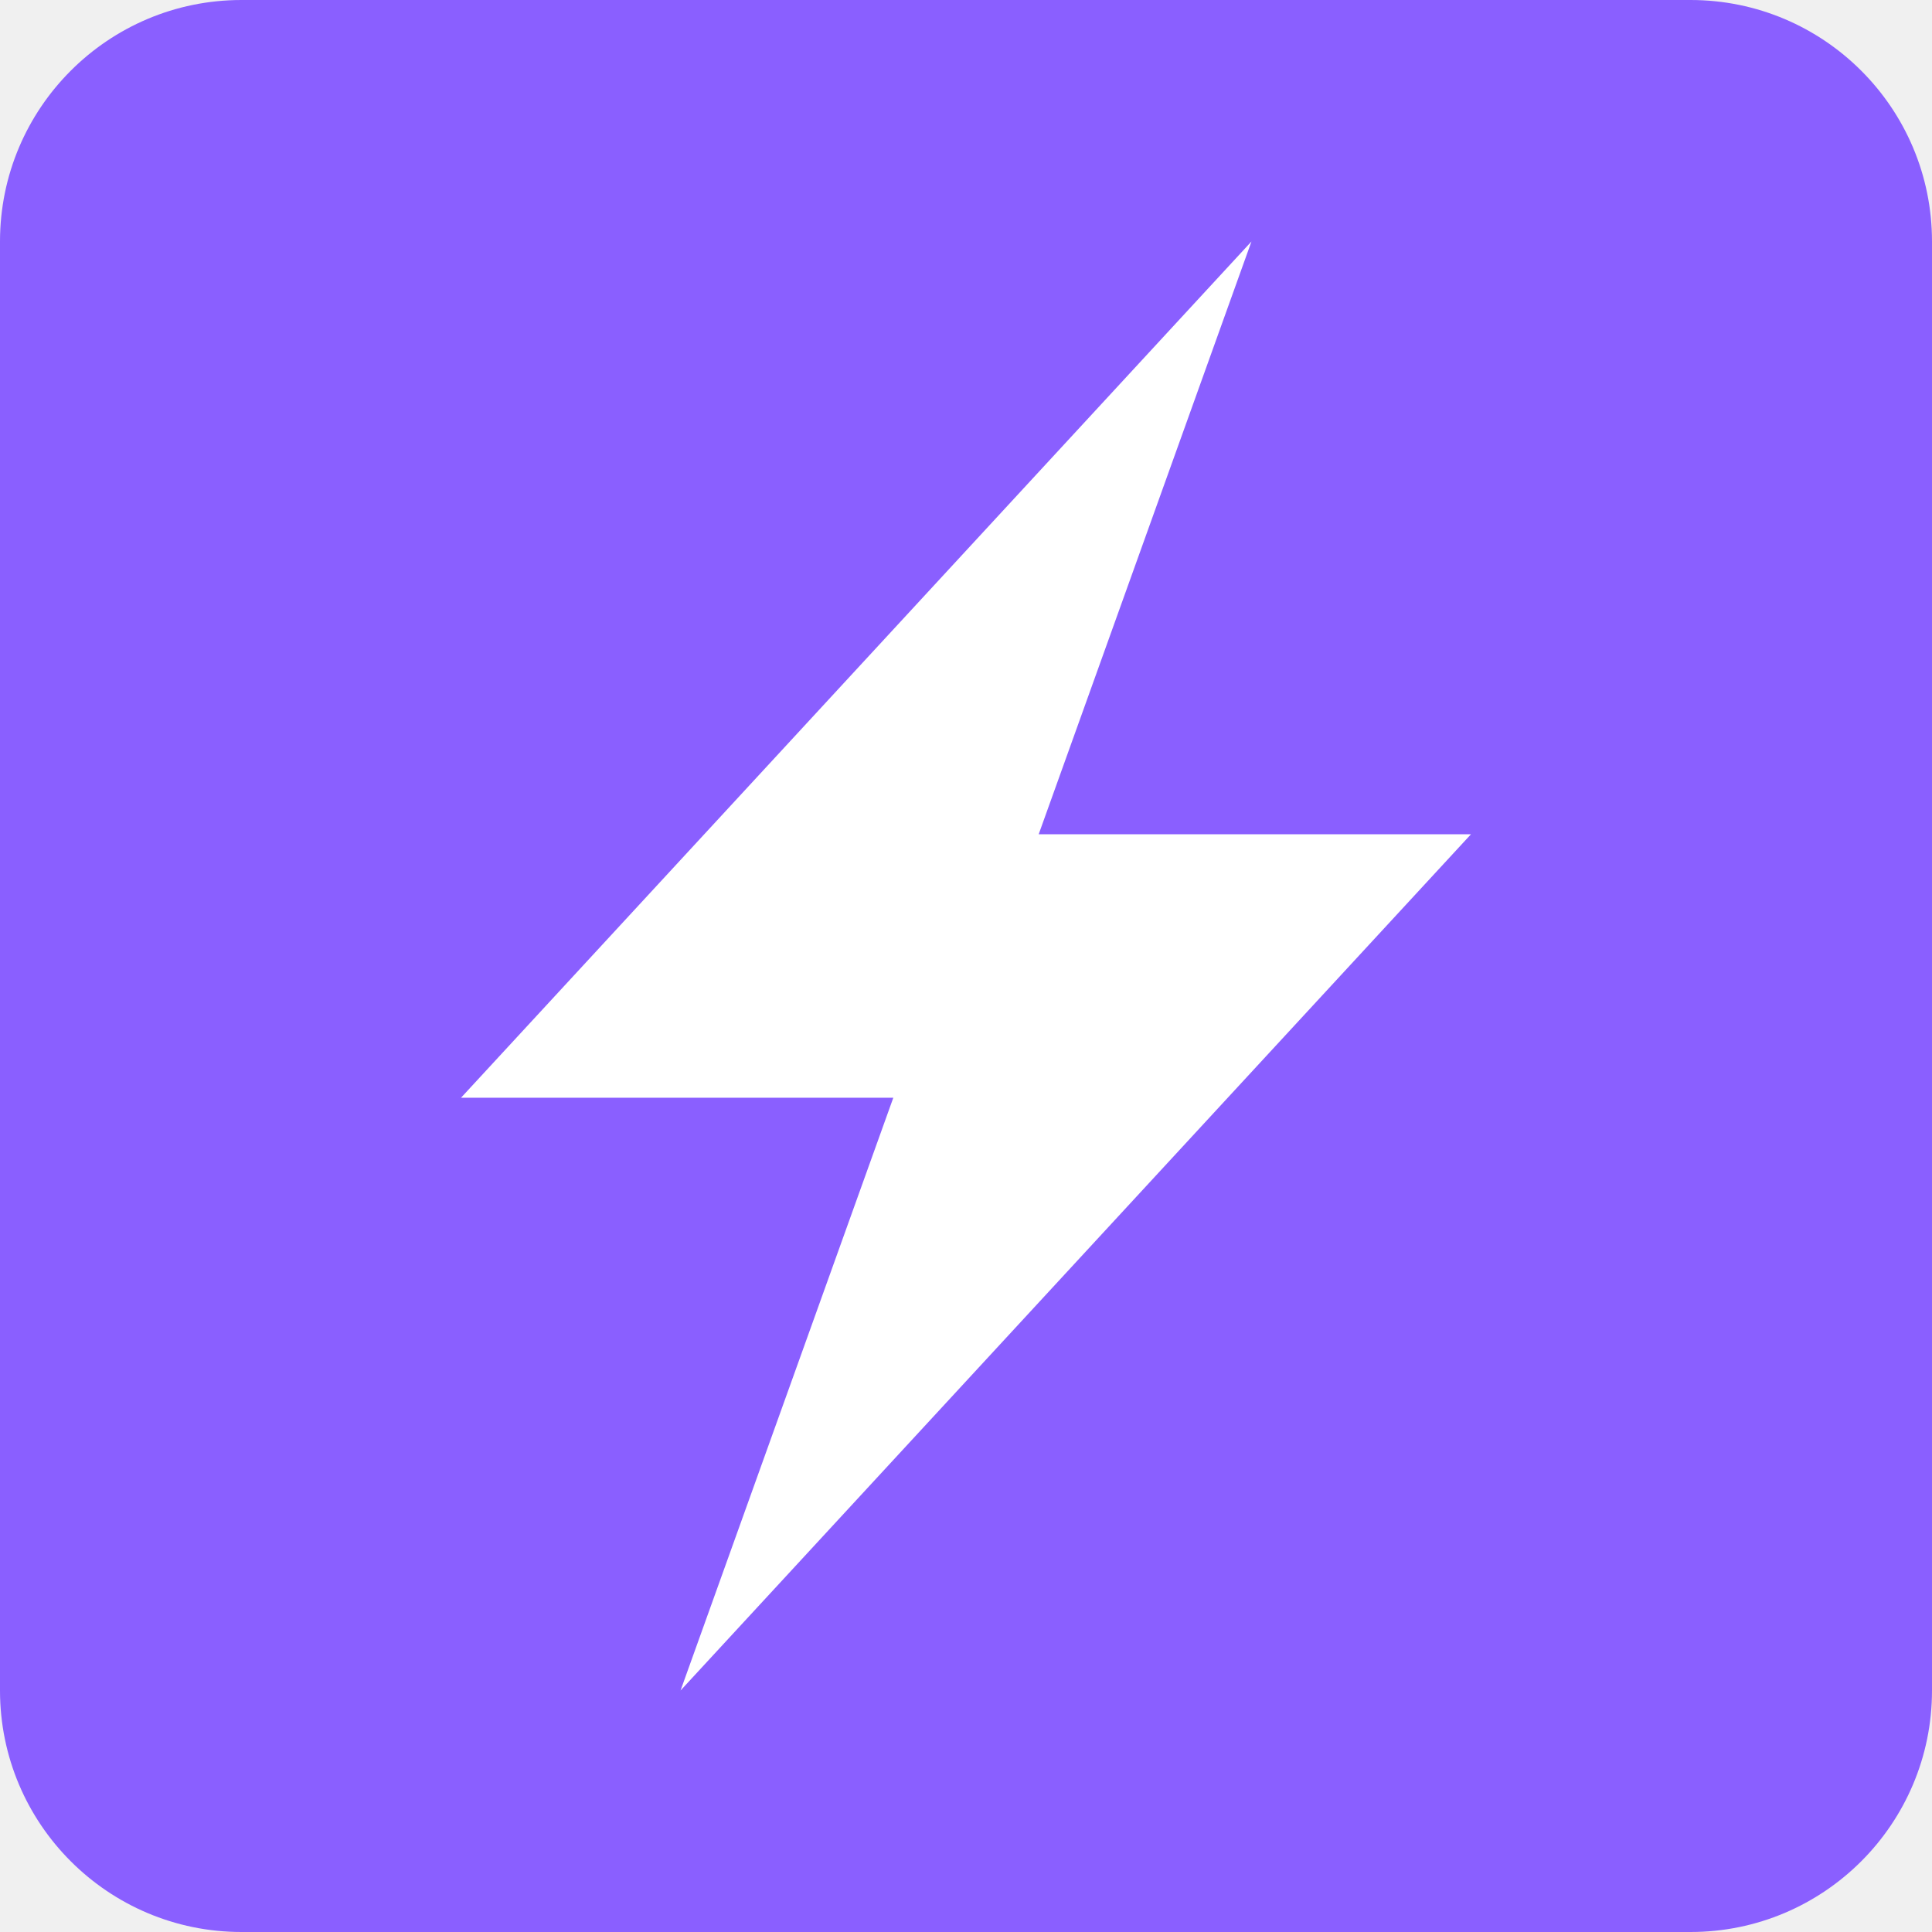
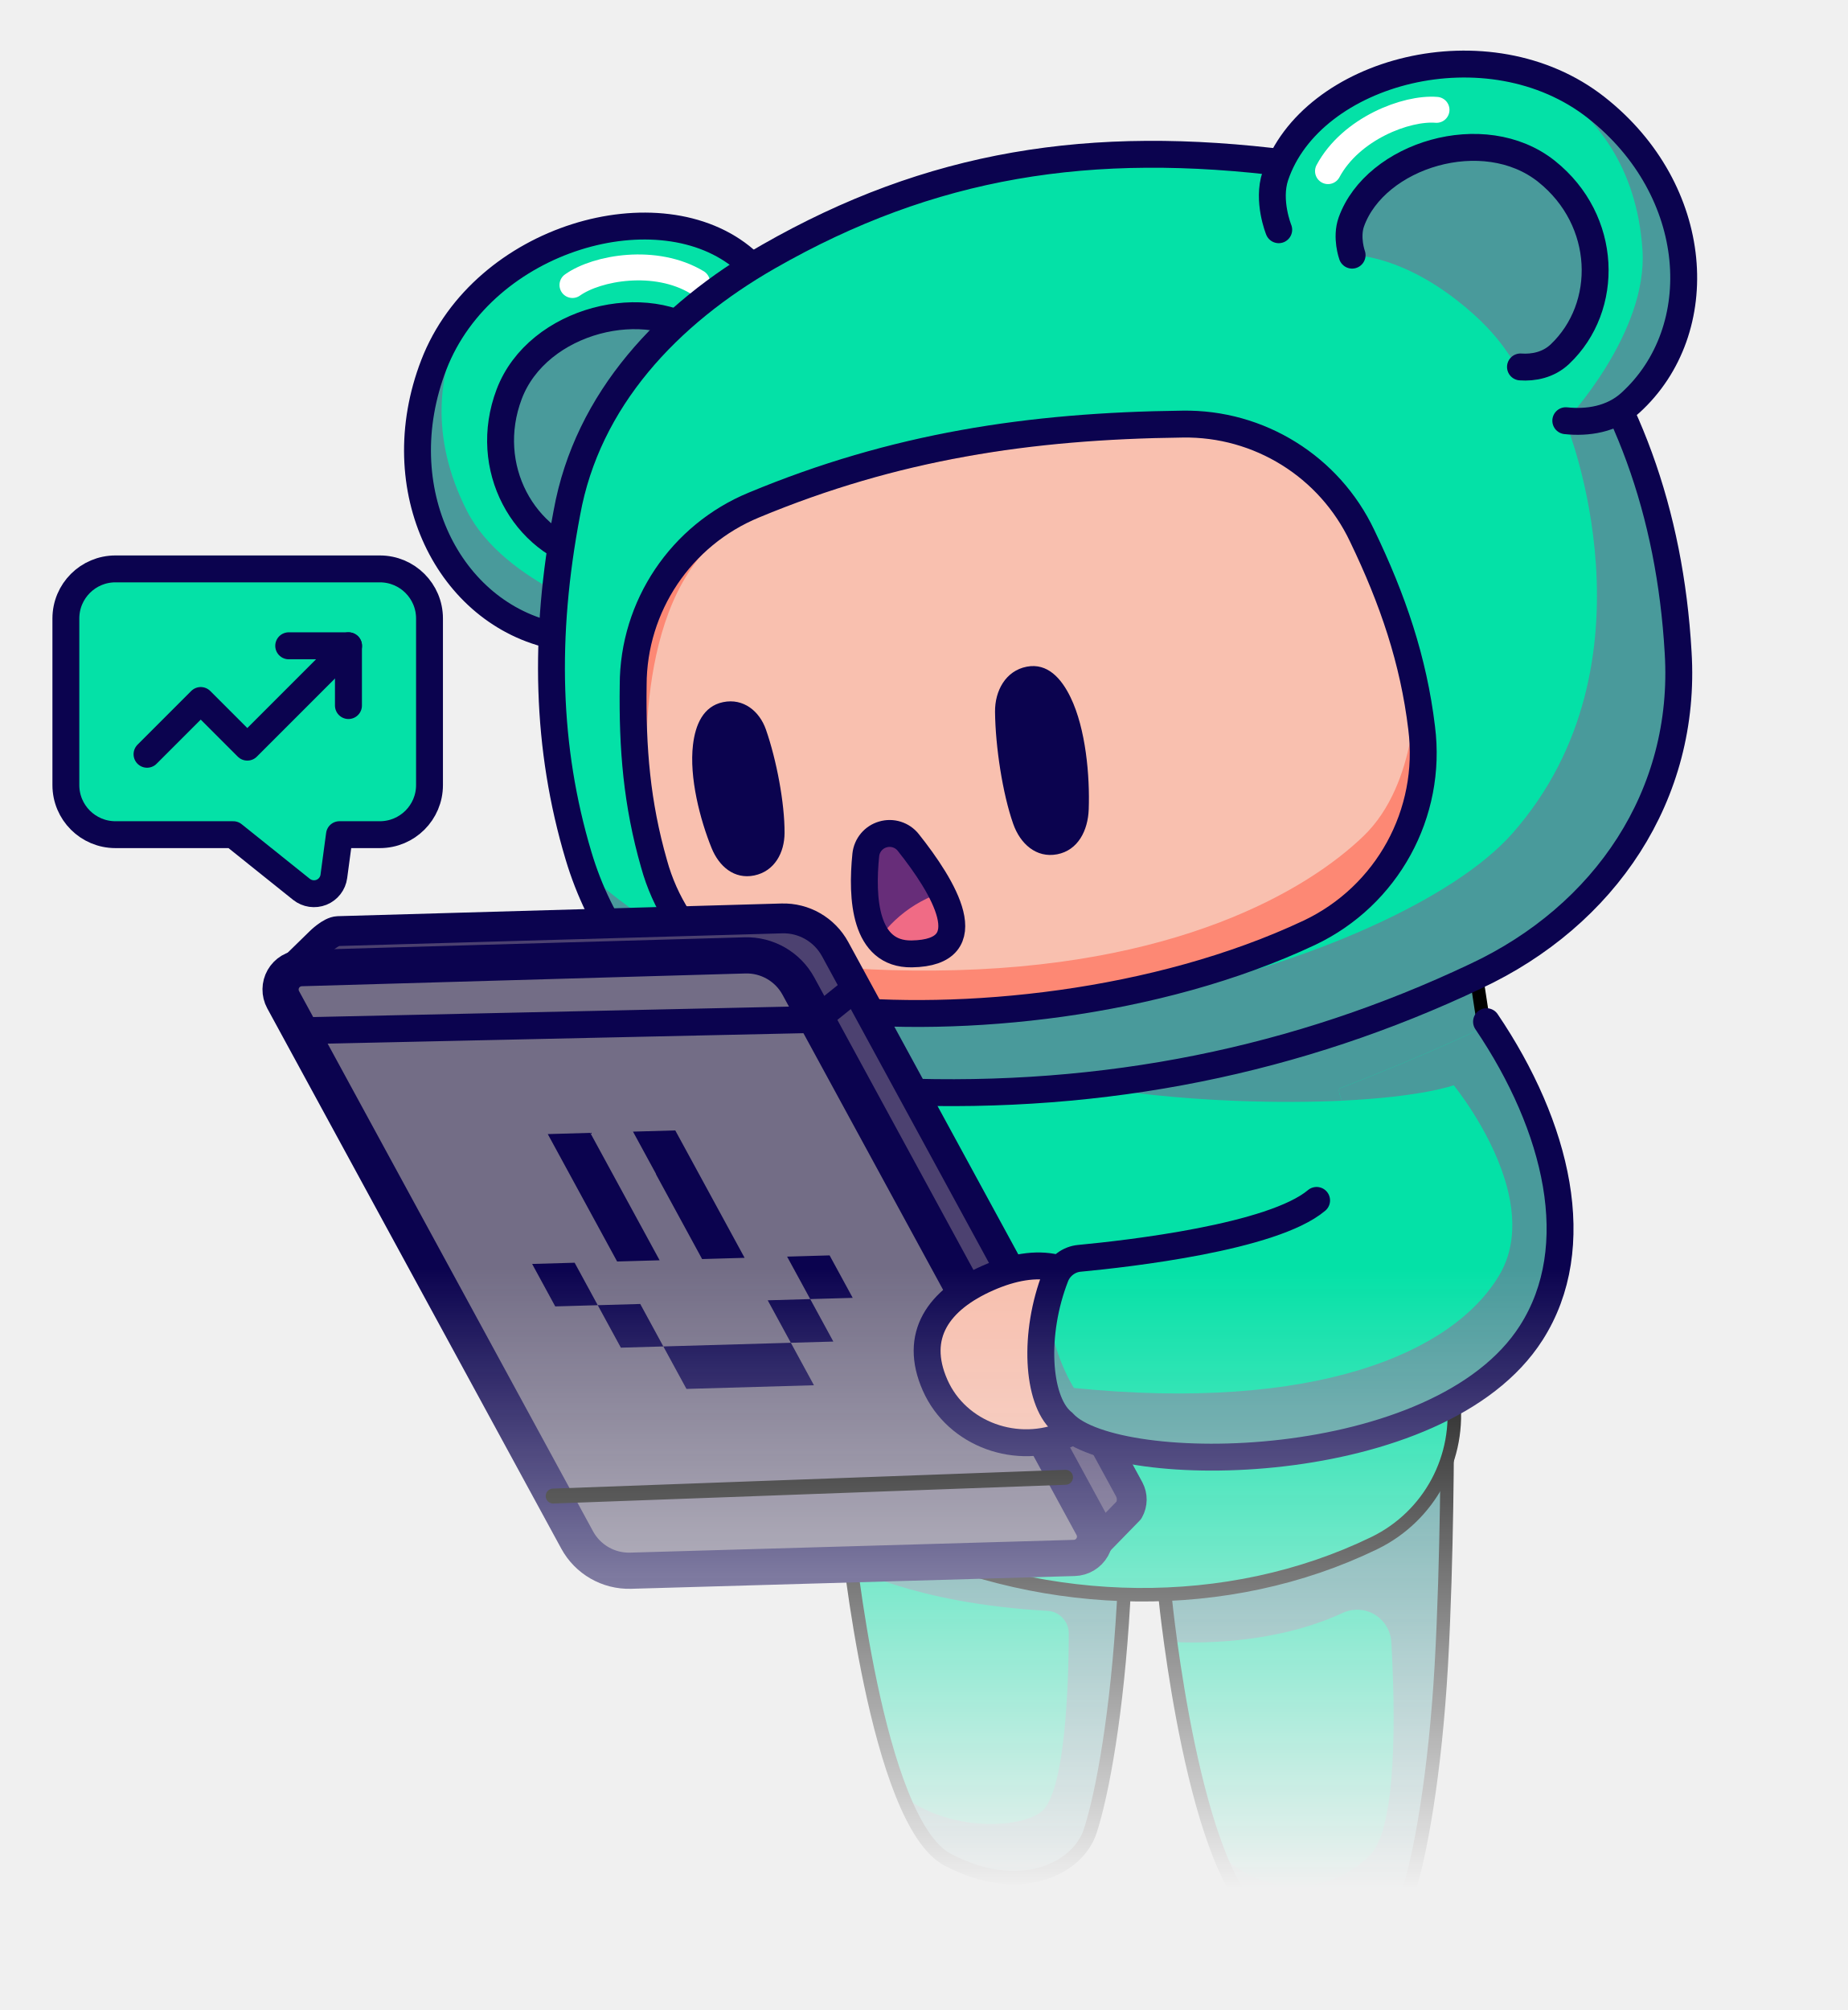
- <svg xmlns="http://www.w3.org/2000/svg" viewBox="0 0 16 16" width="16" height="16">
-   <rect width="16" height="16" rx="2" fill="#8A5FFF" />
-   <path d="M7.398 9.091h-3.58L10.364 2 8.602 6.909h3.58L5.636 14l1.762-4.909Z" fill="#fff" />
+ <svg xmlns="http://www.w3.org/2000/svg" width="137" height="149" viewBox="0 0 137 149" fill="none">
+   <g clip-path="url(#clip0_4065_1346)">
+     <mask id="mask0_4065_1346" style="mask-type:alpha" maskUnits="userSpaceOnUse" x="-5" y="-39" width="133" height="188">
+       <rect x="-5" y="-39" width="132.018" height="188" fill="url(#paint0_linear_4065_1346)" />
+     </mask>
+     <g mask="url(#mask0_4065_1346)">
+       <path fill-rule="evenodd" clip-rule="evenodd" d="M107.31 105.96C107.31 105.96 107.318 115.43 106.865 123.47C106.403 131.51 105.317 137.53 104.394 140.35C103.462 143.16 99.153 145.26 93.826 142.45C88.499 139.63 86.404 118.54 86.404 118.54" fill="#04E1A7" />
+       <mask id="mask1_4065_1346" style="mask-type:luminance" maskUnits="userSpaceOnUse" x="86" y="105" width="22" height="39">
+         <path d="M107.31 105.96C107.31 105.96 107.318 115.43 106.865 123.47C106.403 131.51 105.317 137.53 104.394 140.35C103.462 143.16 99.153 145.26 93.826 142.45C88.499 139.63 86.404 118.54 86.404 118.54" fill="white" />
+       </mask>
+       <g mask="url(#mask1_4065_1346)">
+         <path fill-rule="evenodd" clip-rule="evenodd" d="M86.789 121.702C86.789 121.702 93.669 122.292 99.539 119.572C100.309 119.212 101.199 119.252 101.919 119.682C102.649 120.122 103.109 120.882 103.159 121.722C103.459 126.952 103.59 135.442 101.61 137.482C98.7 140.482 93.589 140.772 90.289 137.222C90.289 137.222 88.259 143.892 91.909 145.032C95.559 146.172 105.249 145.772 106.159 141.552C107.079 137.332 108.819 108.022 108.819 108.022L86.4 116.442L86.789 121.702Z" fill="#499A9B" />
+       </g>
+       <path d="M107.31 105.96C107.31 105.96 107.318 115.43 106.865 123.47C106.403 131.51 105.317 137.53 104.394 140.35C103.462 143.16 99.153 145.26 93.826 142.45C88.499 139.63 86.404 118.54 86.404 118.54" stroke="black" stroke-width="0.989" stroke-miterlimit="1.5" stroke-linejoin="round" />
+       <path fill-rule="evenodd" clip-rule="evenodd" d="M83.745 101.365C83.745 101.365 83.753 110.835 83.3 118.875C82.838 126.915 81.752 132.935 80.829 135.755C79.897 138.565 75.588 140.665 70.261 137.855C64.934 135.035 62.84 113.945 62.84 113.945" fill="#04E1A7" />
+       <mask id="mask2_4065_1346" style="mask-type:luminance" maskUnits="userSpaceOnUse" x="62" y="101" width="22" height="39">
+         <path d="M83.745 101.365C83.745 101.365 83.753 110.835 83.3 118.875C82.838 126.915 81.752 132.935 80.829 135.755C79.897 138.565 75.588 140.665 70.261 137.855C64.934 135.035 62.84 113.945 62.84 113.945" fill="white" />
+       </mask>
+       <g mask="url(#mask2_4065_1346)">
+         <path fill-rule="evenodd" clip-rule="evenodd" d="M62.756 116.04C62.756 116.04 67.716 118.87 77.666 119.41C78.556 119.46 79.246 120.2 79.246 121.1C79.236 124.66 79.006 132.96 77.176 134.33C75.326 135.72 69.256 135.78 65.956 132.23C65.956 132.23 63.926 138.9 67.576 140.04C71.226 141.18 80.916 140.78 81.826 136.56C82.746 132.34 85.186 109.98 85.186 109.98L62.376 110.79L62.756 116.04Z" fill="#499A9B" />
+       </g>
+       <path d="M83.745 101.365C83.745 101.365 83.753 110.835 83.3 118.875C82.838 126.915 81.752 132.935 80.829 135.755C79.897 138.565 75.588 140.665 70.261 137.855C64.934 135.035 62.84 113.945 62.84 113.945" stroke="black" stroke-width="0.989" stroke-miterlimit="1.5" stroke-linejoin="round" />
+       <path fill-rule="evenodd" clip-rule="evenodd" d="M63.435 78.978C63.435 78.978 61.754 94.465 60.766 103.595C60.285 108.031 62.641 112.299 66.67 114.247C77.616 119.348 91.003 119.684 101.916 114.38C106.004 112.388 108.352 107.996 107.736 103.489C106.511 94.341 104.425 78.978 104.425 78.978H63.435Z" fill="#04E1A7" stroke="black" stroke-width="1.003" stroke-miterlimit="1.5" stroke-linejoin="round" />
+       <path fill-rule="evenodd" clip-rule="evenodd" d="M78.503 112.075L71.592 101.725L77.813 96.105C76.193 101.645 77.583 105.015 78.773 105.455C82.183 109.505 106.202 108.995 112.802 100.005C112.682 97.635 112.423 94.775 112.093 91.785C111.933 90.335 111.763 88.845 111.573 87.375C111.063 83.255 110.493 79.215 110.043 76.155C109.693 73.845 109.423 72.095 109.293 71.265C109.243 70.925 109.213 70.745 109.213 70.745C104.943 68.255 61.822 69.325 61.822 69.325C59.232 94.045 60.042 104.835 60.722 106.265C61.332 107.545 64.393 111.295 78.503 112.075Z" fill="#04E1A7" />
+       <mask id="mask3_4065_1346" style="mask-type:luminance" maskUnits="userSpaceOnUse" x="60" y="69" width="53" height="44">
+         <path d="M78.501 112.075L71.591 101.725L77.811 96.105C76.191 101.645 77.581 105.015 78.771 105.455C82.181 109.505 106.201 108.995 112.801 100.005C112.681 97.635 112.421 94.775 112.091 91.785C111.931 90.335 111.761 88.845 111.571 87.375C111.061 83.255 110.491 79.215 110.041 76.155C109.691 73.845 109.421 72.095 109.291 71.265C109.241 70.925 109.211 70.745 109.211 70.745C104.941 68.255 61.821 69.325 61.821 69.325C59.23 94.045 60.04 104.835 60.72 106.265C61.33 107.545 64.391 111.295 78.501 112.075Z" fill="white" />
+       </mask>
+       <g mask="url(#mask3_4065_1346)">
+         <path fill-rule="evenodd" clip-rule="evenodd" d="M110.031 76.155C109.691 73.845 109.421 72.095 109.291 71.265L61.931 70.365L64.99 75.995C64.99 75.995 74.33 80.935 91.62 81.605C94.75 81.725 97.361 81.695 99.501 81.595C105.441 81.325 107.801 80.455 107.801 80.455C107.801 80.455 110.391 83.605 111.571 87.375C112.021 88.805 112.261 90.315 112.091 91.785C111.981 92.735 111.691 93.675 111.171 94.545C107.711 100.345 97.471 104.685 79.641 102.895C79.641 102.895 77.591 99.685 77.811 96.105C76.191 101.645 77.571 105.015 78.771 105.455C82.171 109.505 106.191 108.995 112.801 100.005C113.081 99.625 113.331 99.225 113.541 98.815C118.681 88.965 110.391 75.975 110.391 75.975C110.391 75.975 110.271 76.035 110.031 76.155Z" fill="#499A9B" />
+       </g>
+       <path fill-rule="evenodd" clip-rule="evenodd" d="M78.503 112.075L71.593 101.725L77.813 96.105C76.193 101.645 77.583 105.015 78.773 105.455C82.183 109.505 106.202 108.995 112.802 100.005C112.682 97.635 112.423 94.775 112.093 91.785C111.933 90.335 111.763 88.845 111.573 87.375C111.063 83.255 110.493 79.215 110.043 76.155C109.693 73.845 109.423 72.095 109.293 71.265C109.243 70.925 109.213 70.745 109.213 70.745C104.943 68.255 61.822 69.325 61.822 69.325C59.232 94.045 60.042 104.835 60.722 106.265C61.332 107.545 64.393 111.295 78.503 112.075Z" stroke="black" stroke-miterlimit="1.5" stroke-linejoin="round" />
+       <path fill-rule="evenodd" clip-rule="evenodd" d="M45.955 45.839C44.674 46.799 42.963 47.512 41.153 47.138C33.306 45.516 28.598 36.289 32.167 27.041C35.828 17.556 48.969 13.854 55.23 19.255C56.702 20.524 57.043 22.805 57.043 22.805" fill="#04E1A7" />
+       <mask id="mask4_4065_1346" style="mask-type:luminance" maskUnits="userSpaceOnUse" x="30" y="16" width="28" height="32">
+         <path d="M45.955 45.839C44.674 46.799 42.962 47.512 41.153 47.138C33.305 45.516 28.597 36.289 32.167 27.041C35.827 17.556 48.968 13.854 55.23 19.255C56.702 20.524 57.042 22.805 57.042 22.805" fill="white" />
+       </mask>
+       <g mask="url(#mask4_4065_1346)">
+         <path d="M42.445 21.128C44.267 19.832 48.614 19.081 51.683 20.931" stroke="white" stroke-width="1.922" stroke-miterlimit="1.5" stroke-linecap="round" stroke-linejoin="round" />
+         <path fill-rule="evenodd" clip-rule="evenodd" d="M37.87 19.078C37.87 19.078 28.986 26.726 34.602 37.833C37.397 43.381 45.961 45.846 45.961 45.846C45.909 46.703 42.289 48.18 38.187 47.319C33.16 46.27 27.378 42.069 26.083 33.225C23.949 18.663 37.87 19.078 37.87 19.078Z" fill="#499A9B" />
+       </g>
+       <path d="M45.955 45.839C44.674 46.799 42.963 47.512 41.153 47.138C33.306 45.516 28.598 36.289 32.167 27.041C35.828 17.556 48.969 13.854 55.23 19.255C56.702 20.524 57.043 22.805 57.043 22.805" stroke="#0B034F" stroke-width="1.994" stroke-miterlimit="1.5" stroke-linejoin="round" />
+       <path fill-rule="evenodd" clip-rule="evenodd" d="M46.814 40.695C46.027 41.242 44.964 41.631 43.818 41.372C38.846 40.246 35.695 34.654 37.754 29.217C39.865 23.642 48.06 21.703 52.111 25.047C53.063 25.833 53.324 27.199 53.324 27.199C53.324 27.199 50.427 28.818 48.393 33.925C46.571 38.505 47.364 40.313 46.814 40.695Z" fill="#499A9B" />
+       <path d="M46.814 40.695C46.027 41.242 44.964 41.631 43.818 41.372C38.846 40.246 35.695 34.654 37.754 29.217C39.865 23.642 48.06 21.703 52.111 25.047C53.063 25.833 53.324 27.199 53.324 27.199" stroke="#0B034F" stroke-width="1.994" stroke-miterlimit="1.5" stroke-linejoin="round" />
+       <path fill-rule="evenodd" clip-rule="evenodd" d="M56.974 19.024C49.552 23.27 43.549 29.602 42.031 38.016C40.285 47.172 40.516 55.483 42.89 63.421C46.046 73.997 55.378 80.464 66.409 80.916C82.009 81.548 96.314 78.572 109.41 72.367C119.004 67.885 125.079 58.931 124.426 48.368C123.825 37.93 120.566 29.062 114.761 21.787C110.075 15.927 103.012 13.069 95.571 12.12C80.827 10.24 69.003 12.143 56.974 19.024Z" fill="#04E1A7" />
+       <mask id="mask5_4065_1346" style="mask-type:luminance" maskUnits="userSpaceOnUse" x="40" y="11" width="85" height="70">
+         <path d="M56.974 19.024C49.552 23.27 43.549 29.602 42.031 38.016C40.285 47.172 40.516 55.483 42.89 63.421C46.046 73.997 55.378 80.464 66.409 80.916C82.009 81.548 96.314 78.572 109.41 72.367C119.004 67.885 125.079 58.931 124.426 48.368C123.825 37.93 120.566 29.062 114.761 21.787C110.075 15.927 103.012 13.069 95.571 12.12C80.827 10.24 69.003 12.143 56.974 19.024Z" fill="white" />
+       </mask>
+       <g mask="url(#mask5_4065_1346)">
+         <path fill-rule="evenodd" clip-rule="evenodd" d="M116.157 31.499C116.157 31.499 123.296 49.114 112.138 61.777C103.514 71.557 68.946 80.925 53.586 71.706C53.586 71.706 44.055 66.27 42.701 63.512C42.701 63.512 39.332 87.856 85.664 81.581C111.964 78.025 121.247 67.349 124.731 57.647C127.036 51.239 121.307 30.89 121.307 30.89L116.157 31.499Z" fill="#499A9B" />
+       </g>
+       <path fill-rule="evenodd" clip-rule="evenodd" d="M56.974 19.024C49.552 23.27 43.549 29.602 42.031 38.016C40.285 47.172 40.516 55.483 42.89 63.421C46.046 73.997 55.378 80.464 66.409 80.916C82.009 81.548 96.314 78.572 109.41 72.367C119.004 67.885 125.079 58.931 124.426 48.368C123.825 37.93 120.566 29.062 114.761 21.787C110.075 15.927 103.012 13.069 95.571 12.12C80.827 10.24 69.003 12.143 56.974 19.024Z" stroke="#0B034F" stroke-width="1.994" stroke-miterlimit="1.5" stroke-linejoin="round" />
+       <path fill-rule="evenodd" clip-rule="evenodd" d="M55.901 37.437C50.498 39.662 46.954 44.931 46.947 50.773C46.88 55.493 47.219 59.578 48.492 64.024C50.087 69.846 55.078 74.107 61.09 74.768C71.321 75.9 85.763 74.469 97.083 69.144C102.854 66.41 106.214 60.29 105.408 53.962C104.806 48.945 103.269 44.434 100.996 39.717C98.567 34.588 93.362 31.347 87.683 31.438C76.261 31.574 66.311 33.107 55.901 37.437Z" fill="#F9C0AF" />
+       <mask id="mask6_4065_1346" style="mask-type:luminance" maskUnits="userSpaceOnUse" x="46" y="31" width="60" height="45">
+         <path d="M55.901 37.437C50.498 39.662 46.954 44.931 46.947 50.773C46.88 55.493 47.219 59.578 48.492 64.024C50.087 69.846 55.078 74.107 61.09 74.768C71.321 75.9 85.763 74.469 97.083 69.144C102.854 66.41 106.214 60.29 105.408 53.962C104.806 48.945 103.269 44.434 100.996 39.717C98.567 34.588 93.362 31.347 87.683 31.438C76.261 31.574 66.311 33.107 55.901 37.437Z" fill="white" />
+       </mask>
+       <g mask="url(#mask6_4065_1346)">
+         <path fill-rule="evenodd" clip-rule="evenodd" d="M101.428 38.527C101.428 38.527 96.028 32.572 89.268 32.149C82.244 31.72 58.04 34.898 52.453 40.664C46.608 46.697 48.075 59.666 48.075 59.666C48.075 59.666 38.124 38.044 55.708 31.185C73.284 24.328 93.102 27.044 93.102 27.044C93.102 27.044 101.502 34.276 101.428 38.527Z" fill="#FD8874" />
+         <path fill-rule="evenodd" clip-rule="evenodd" d="M104.961 50.739C104.961 50.739 105.201 58.03 101.095 61.979C96.991 65.938 87.211 71.82 69.242 71.946C51.273 72.071 49.822 67.29 49.822 67.29C49.822 67.29 52.134 75.613 56.425 78.681C60.716 81.749 92.225 74.879 92.225 74.879C92.225 74.879 107.269 69.452 107.595 62.99C107.912 56.531 104.961 50.739 104.961 50.739Z" fill="#FD8874" />
+       </g>
+       <path fill-rule="evenodd" clip-rule="evenodd" d="M55.901 37.437C50.498 39.662 46.954 44.931 46.947 50.773C46.88 55.493 47.219 59.578 48.492 64.024C50.087 69.846 55.078 74.107 61.09 74.768C71.321 75.9 85.763 74.469 97.083 69.144C102.854 66.41 106.214 60.29 105.408 53.962C104.806 48.945 103.269 44.434 100.996 39.717C98.567 34.588 93.362 31.347 87.683 31.438C76.261 31.574 66.311 33.107 55.901 37.437Z" stroke="#0B034F" stroke-width="1.994" stroke-miterlimit="1.5" stroke-linecap="round" stroke-linejoin="round" />
+       <path fill-rule="evenodd" clip-rule="evenodd" d="M67.344 62.451C66.898 61.887 66.149 61.651 65.46 61.857C64.775 62.053 64.274 62.649 64.195 63.368C63.865 66.603 64.108 70.759 67.596 70.712C72.955 70.631 69.939 65.713 67.344 62.451Z" fill="#672D79" />
+       <mask id="mask7_4065_1346" style="mask-type:luminance" maskUnits="userSpaceOnUse" x="64" y="61" width="7" height="10">
+         <path d="M67.343 62.452C66.897 61.887 66.148 61.651 65.459 61.858C64.774 62.053 64.273 62.65 64.194 63.368C63.864 66.603 64.107 70.759 67.595 70.712C72.954 70.631 69.938 65.713 67.343 62.452Z" fill="white" />
+       </mask>
+       <g mask="url(#mask7_4065_1346)">
+         <path d="M76.851 83.462C72.2 85.714 66.604 83.768 64.352 79.117C62.1 74.465 64.045 68.869 68.697 66.617C73.348 64.365 78.945 66.311 81.196 70.962C83.448 75.614 81.503 81.21 76.851 83.462Z" fill="#F06B85" />
+       </g>
+       <path fill-rule="evenodd" clip-rule="evenodd" d="M67.344 62.451C66.898 61.887 66.149 61.651 65.46 61.857C64.775 62.053 64.274 62.649 64.195 63.368C63.865 66.603 64.108 70.759 67.596 70.712C72.955 70.631 69.939 65.713 67.344 62.451Z" stroke="#0B034F" stroke-width="1.994" stroke-miterlimit="1.5" stroke-linecap="round" stroke-linejoin="round" />
+       <path fill-rule="evenodd" clip-rule="evenodd" d="M116.096 31.187C117.688 31.36 119.524 31.1 120.889 29.855C126.812 24.458 126.155 14.12 118.368 7.986C110.382 1.695 97.191 5.213 94.559 13.052C93.941 14.894 94.811 17.03 94.811 17.03" fill="#04E1A7" />
+       <mask id="mask8_4065_1346" style="mask-type:luminance" maskUnits="userSpaceOnUse" x="94" y="4" width="31" height="28">
+         <path d="M116.096 31.187C117.688 31.36 119.523 31.1 120.889 29.856C126.812 24.458 126.155 14.12 118.368 7.986C110.382 1.695 97.19 5.213 94.559 13.052C93.94 14.894 94.811 17.03 94.811 17.03" fill="white" />
+       </mask>
+       <g mask="url(#mask8_4065_1346)">
+         <path d="M106.511 8.143C104.283 7.958 100.161 9.529 98.465 12.686" stroke="white" stroke-width="1.922" stroke-miterlimit="1.5" stroke-linecap="round" stroke-linejoin="round" />
+         <path fill-rule="evenodd" clip-rule="evenodd" d="M109.403 4.045C109.403 4.045 120.944 6.093 121.78 18.51C122.204 24.708 116.097 31.197 116.097 31.197C116.578 31.907 120.445 31.331 123.534 28.498C127.323 25.032 130.153 18.47 126.757 10.202C121.165 -3.412 109.403 4.045 109.403 4.045Z" fill="#499A9B" />
+       </g>
+       <path d="M116.096 31.187C117.688 31.36 119.524 31.1 120.889 29.855C126.812 24.458 126.155 14.12 118.368 7.986C110.382 1.695 97.191 5.213 94.559 13.052C93.941 14.894 94.811 17.03 94.811 17.03" stroke="#0B034F" stroke-width="1.994" stroke-miterlimit="1.5" stroke-linecap="round" stroke-linejoin="round" />
+       <path fill-rule="evenodd" clip-rule="evenodd" d="M112.736 27.201C113.691 27.27 114.804 27.063 115.658 26.255C119.36 22.751 119.218 16.334 114.674 12.707C110.015 8.989 101.976 11.501 100.198 16.444C99.78 17.606 100.252 18.914 100.252 18.914C100.252 18.914 103.57 18.828 107.924 22.184C111.828 25.194 112.067 27.154 112.736 27.201Z" fill="#499A9B" />
+       <path d="M112.736 27.201C113.691 27.27 114.804 27.063 115.658 26.255C119.36 22.751 119.218 16.334 114.674 12.707C110.015 8.989 101.976 11.501 100.198 16.444C99.78 17.606 100.252 18.914 100.252 18.914" stroke="#0B034F" stroke-width="1.994" stroke-miterlimit="1.5" stroke-linecap="round" stroke-linejoin="round" />
+       <path fill-rule="evenodd" clip-rule="evenodd" d="M76.127 49.422C74.572 49.722 73.759 51.197 73.777 52.774C73.805 55.341 74.334 58.827 75.124 61.071C75.638 62.541 76.83 63.628 78.385 63.328C79.928 63.031 80.668 61.57 80.724 59.991C80.813 57.527 80.507 54.023 79.377 51.694C78.699 50.294 77.669 49.124 76.127 49.422Z" fill="#0B034F" />
+       <path fill-rule="evenodd" clip-rule="evenodd" d="M53.614 52.049C55.115 51.738 56.313 52.714 56.791 54.084C57.569 56.313 58.183 59.52 58.171 61.75C58.165 63.208 57.428 64.586 55.926 64.897C54.436 65.205 53.309 64.215 52.763 62.87C51.911 60.773 51.09 57.632 51.383 55.204C51.559 53.745 52.124 52.357 53.614 52.049Z" fill="#0B034F" />
+       <path fill-rule="evenodd" clip-rule="evenodd" d="M83.166 112.515C83.389 112.383 83.579 112.191 83.719 111.955L83.166 112.515Z" fill="#9E9E9E" stroke="black" stroke-width="1.341" stroke-miterlimit="1.5" stroke-linecap="round" stroke-linejoin="round" />
+       <path fill-rule="evenodd" clip-rule="evenodd" d="M24.954 73.642L45.524 111.412C46.304 112.862 47.834 113.742 49.474 113.692L78.434 112.862L80.694 115.042L83.705 111.952C83.975 111.472 83.984 110.892 83.724 110.402L61.924 70.362C61.134 68.912 59.604 68.032 57.964 68.082L25.064 69.022C24.514 69.042 23.734 69.822 23.734 69.822L21.174 72.322L24.954 73.642Z" fill="#4C4170" stroke="#0B034F" stroke-width="2.213" stroke-miterlimit="1.5" stroke-linecap="round" stroke-linejoin="round" />
+       <path d="M60.534 75.572L63.473 73.212" stroke="#0B034F" stroke-width="1.994" stroke-miterlimit="1.5" stroke-linecap="round" stroke-linejoin="round" />
+       <path fill-rule="evenodd" clip-rule="evenodd" d="M22.345 71.768C21.791 71.784 21.285 72.084 21.011 72.564C20.741 73.036 20.731 73.625 20.994 74.108C25.144 81.732 38.573 106.404 42.795 114.159C43.579 115.6 45.113 116.483 46.757 116.436C53.788 116.234 72.73 115.689 79.647 115.49C80.201 115.474 80.708 115.174 80.982 114.693C81.255 114.213 81.261 113.633 80.998 113.15C76.844 105.517 63.419 80.854 59.197 73.098C58.413 71.658 56.879 70.775 55.236 70.822C48.204 71.024 29.263 71.569 22.345 71.768Z" fill="#736D86" stroke="#0B034F" stroke-width="2.682" stroke-miterlimit="1.5" stroke-linecap="round" stroke-linejoin="round" />
+       <path d="M79.004 109.512L41.014 110.902" stroke="black" stroke-width="1.107" stroke-miterlimit="1.5" stroke-linecap="round" stroke-linejoin="round" />
+       <path d="M60.534 75.572L22.234 76.412" stroke="#0B034F" stroke-width="1.994" stroke-miterlimit="1.5" stroke-linecap="round" stroke-linejoin="round" />
+       <path fill-rule="evenodd" clip-rule="evenodd" d="M55.209 93.242L50.068 83.797L46.934 83.887L48.648 87.035L48.631 87.036L52.058 93.333L55.209 93.242ZM60.074 96.3L63.225 96.21L61.511 93.061L58.36 93.152L60.074 96.3ZM44.32 96.753L42.606 93.605L39.455 93.695L41.169 96.844L44.32 96.753ZM49.184 99.811L47.471 96.663L44.32 96.753L46.034 99.902L49.184 99.811ZM58.637 99.539L49.184 99.811L50.898 102.96L60.351 102.688L58.637 99.539ZM60.074 96.3L56.923 96.391L58.637 99.539L61.788 99.449L60.074 96.3ZM48.908 93.424L43.766 83.978L40.615 84.069L45.757 93.514L48.908 93.424Z" fill="#0B034F" />
+       <path fill-rule="evenodd" clip-rule="evenodd" d="M28.166 42.172C30.196 42.172 31.846 43.817 31.846 45.848C31.846 49.645 31.846 54.395 31.846 58.197C31.846 60.229 30.196 61.873 28.166 61.873C26.214 61.873 25.169 61.873 25.169 61.873C25.169 61.873 24.957 63.46 24.754 64.959C24.685 65.491 24.335 65.941 23.839 66.144C23.338 66.343 22.772 66.26 22.353 65.927C20.25 64.243 17.292 61.873 17.292 61.873C17.292 61.873 10.715 61.873 8.56 61.873C6.53 61.873 4.884 60.229 4.884 58.197C4.884 54.395 4.884 49.645 4.884 45.848C4.884 43.817 6.53 42.172 8.56 42.172C13.712 42.172 23.018 42.172 28.166 42.172Z" fill="#04E1A7" stroke="#0B034F" stroke-width="1.993" stroke-miterlimit="1.5" stroke-linejoin="round" />
+       <path d="M10.903 55.911L14.884 51.93L18.337 55.383L25.846 47.874" stroke="#0B034F" stroke-width="1.999" stroke-miterlimit="1.5" stroke-linecap="round" stroke-linejoin="round" />
+       <path d="M21.409 47.873H25.836V52.3" stroke="#0B034F" stroke-width="2" stroke-miterlimit="1.5" stroke-linecap="round" stroke-linejoin="round" />
+       <path fill-rule="evenodd" clip-rule="evenodd" d="M69.332 102.68C70.963 106.373 75.471 107.925 79.107 106.32C82.751 104.712 83.47 100.904 81.84 97.211C80.209 93.518 76.881 93.135 73.237 94.743C69.593 96.352 67.702 98.987 69.332 102.68Z" fill="#F8BFAE" stroke="#0B034F" stroke-width="1.994" stroke-miterlimit="1.5" stroke-linecap="round" stroke-linejoin="round" />
+       <path fill-rule="evenodd" clip-rule="evenodd" d="M97.609 88.982C98.389 88.583 99.713 87.353 101.242 85.805C101.63 85.4 98.776 80.886 99.361 80.665C105.876 78.183 110.389 75.974 110.389 75.974C110.389 75.974 118.673 88.963 113.541 98.8C108.261 108.925 82.323 109.66 78.768 105.442C77.388 104.939 75.762 100.536 78.769 93.409C78.769 93.409 93.07 91.388 97.609 88.982Z" fill="#04E1A7" />
+       <mask id="mask9_4065_1346" style="mask-type:luminance" maskUnits="userSpaceOnUse" x="77" y="75" width="39" height="33">
+         <path d="M97.608 88.982C98.388 88.583 99.712 87.352 101.241 85.805C101.629 85.4 98.775 80.885 99.36 80.665C105.875 78.182 110.388 75.974 110.388 75.974C110.388 75.974 118.672 88.962 113.54 98.8C108.26 108.924 82.322 109.659 78.767 105.441C77.388 104.939 75.761 100.536 78.768 93.409C78.768 93.409 93.069 91.387 97.608 88.982Z" fill="white" />
+       </mask>
+       <g mask="url(#mask9_4065_1346)">
+         <path fill-rule="evenodd" clip-rule="evenodd" d="M110.016 76.15C109.676 73.84 109.406 72.09 109.276 71.26L61.916 70.36L64.975 75.99C64.975 75.99 74.315 80.93 91.605 81.6C94.735 81.72 97.346 81.69 99.486 81.59C105.426 81.32 107.786 80.45 107.786 80.45C107.786 80.45 110.376 83.6 111.556 87.37C112.006 88.8 112.246 90.31 112.076 91.78C111.966 92.73 111.676 93.67 111.156 94.54C107.696 100.34 97.456 104.68 79.626 102.89C79.626 102.89 77.576 99.68 77.796 96.1C76.176 101.64 77.556 105.01 78.756 105.45C82.156 109.5 106.176 108.99 112.786 100C113.066 99.62 113.316 99.22 113.526 98.81C118.666 88.96 110.376 75.97 110.376 75.97C110.376 75.97 110.256 76.03 110.016 76.15Z" fill="#499A9B" />
+       </g>
+       <path d="M110.219 75.736C115.488 83.532 117.615 92.414 113.537 98.799C106.741 109.467 82.782 109.638 78.896 105.527C78.836 105.462 78.776 105.397 78.698 105.343C76.904 103.741 76.599 98.863 78.27 94.6C78.565 93.869 79.255 93.348 80.032 93.279C83.661 92.935 94.368 91.725 97.62 88.986" stroke="#0B034F" stroke-width="1.994" stroke-miterlimit="1.5" stroke-linecap="round" stroke-linejoin="round" />
+     </g>
+   </g>
+   <defs>
+     <linearGradient id="paint0_linear_4065_1346" x1="61.009" y1="93.993" x2="61.009" y2="139.948" gradientUnits="userSpaceOnUse">
+       <stop stop-color="#D9D9D9" />
+       <stop offset="1" stop-color="#737373" stop-opacity="0" />
+     </linearGradient>
+     <clipPath id="clip0_4065_1346">
+       <rect width="137" height="149" fill="white" />
+     </clipPath>
+   </defs>
</svg>
